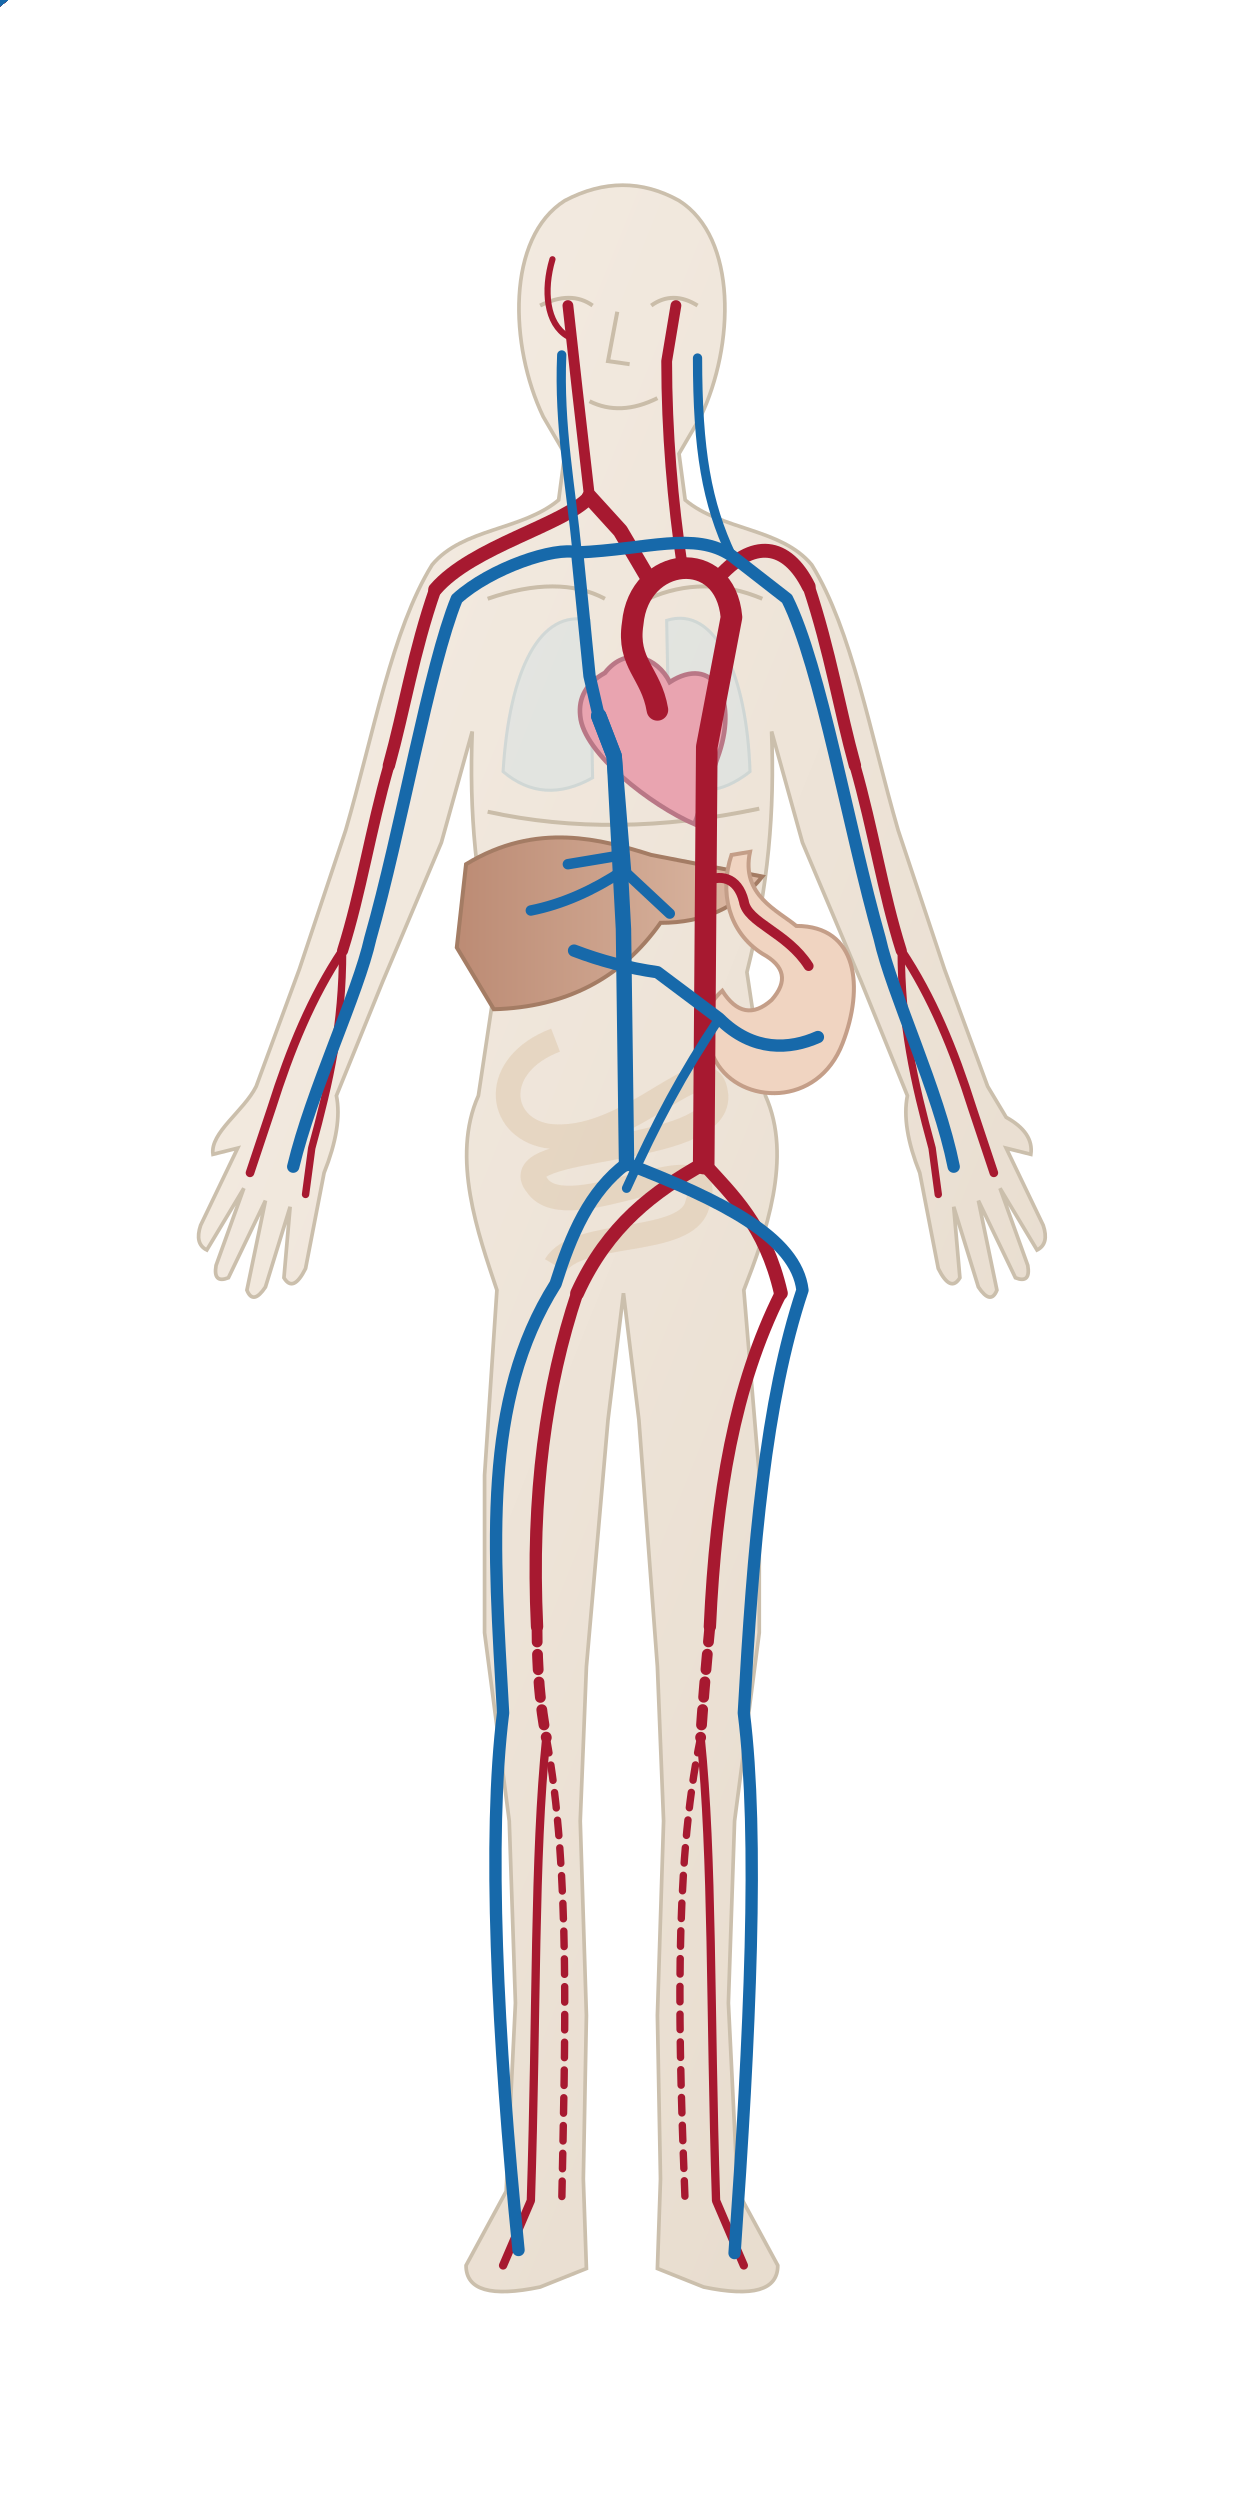
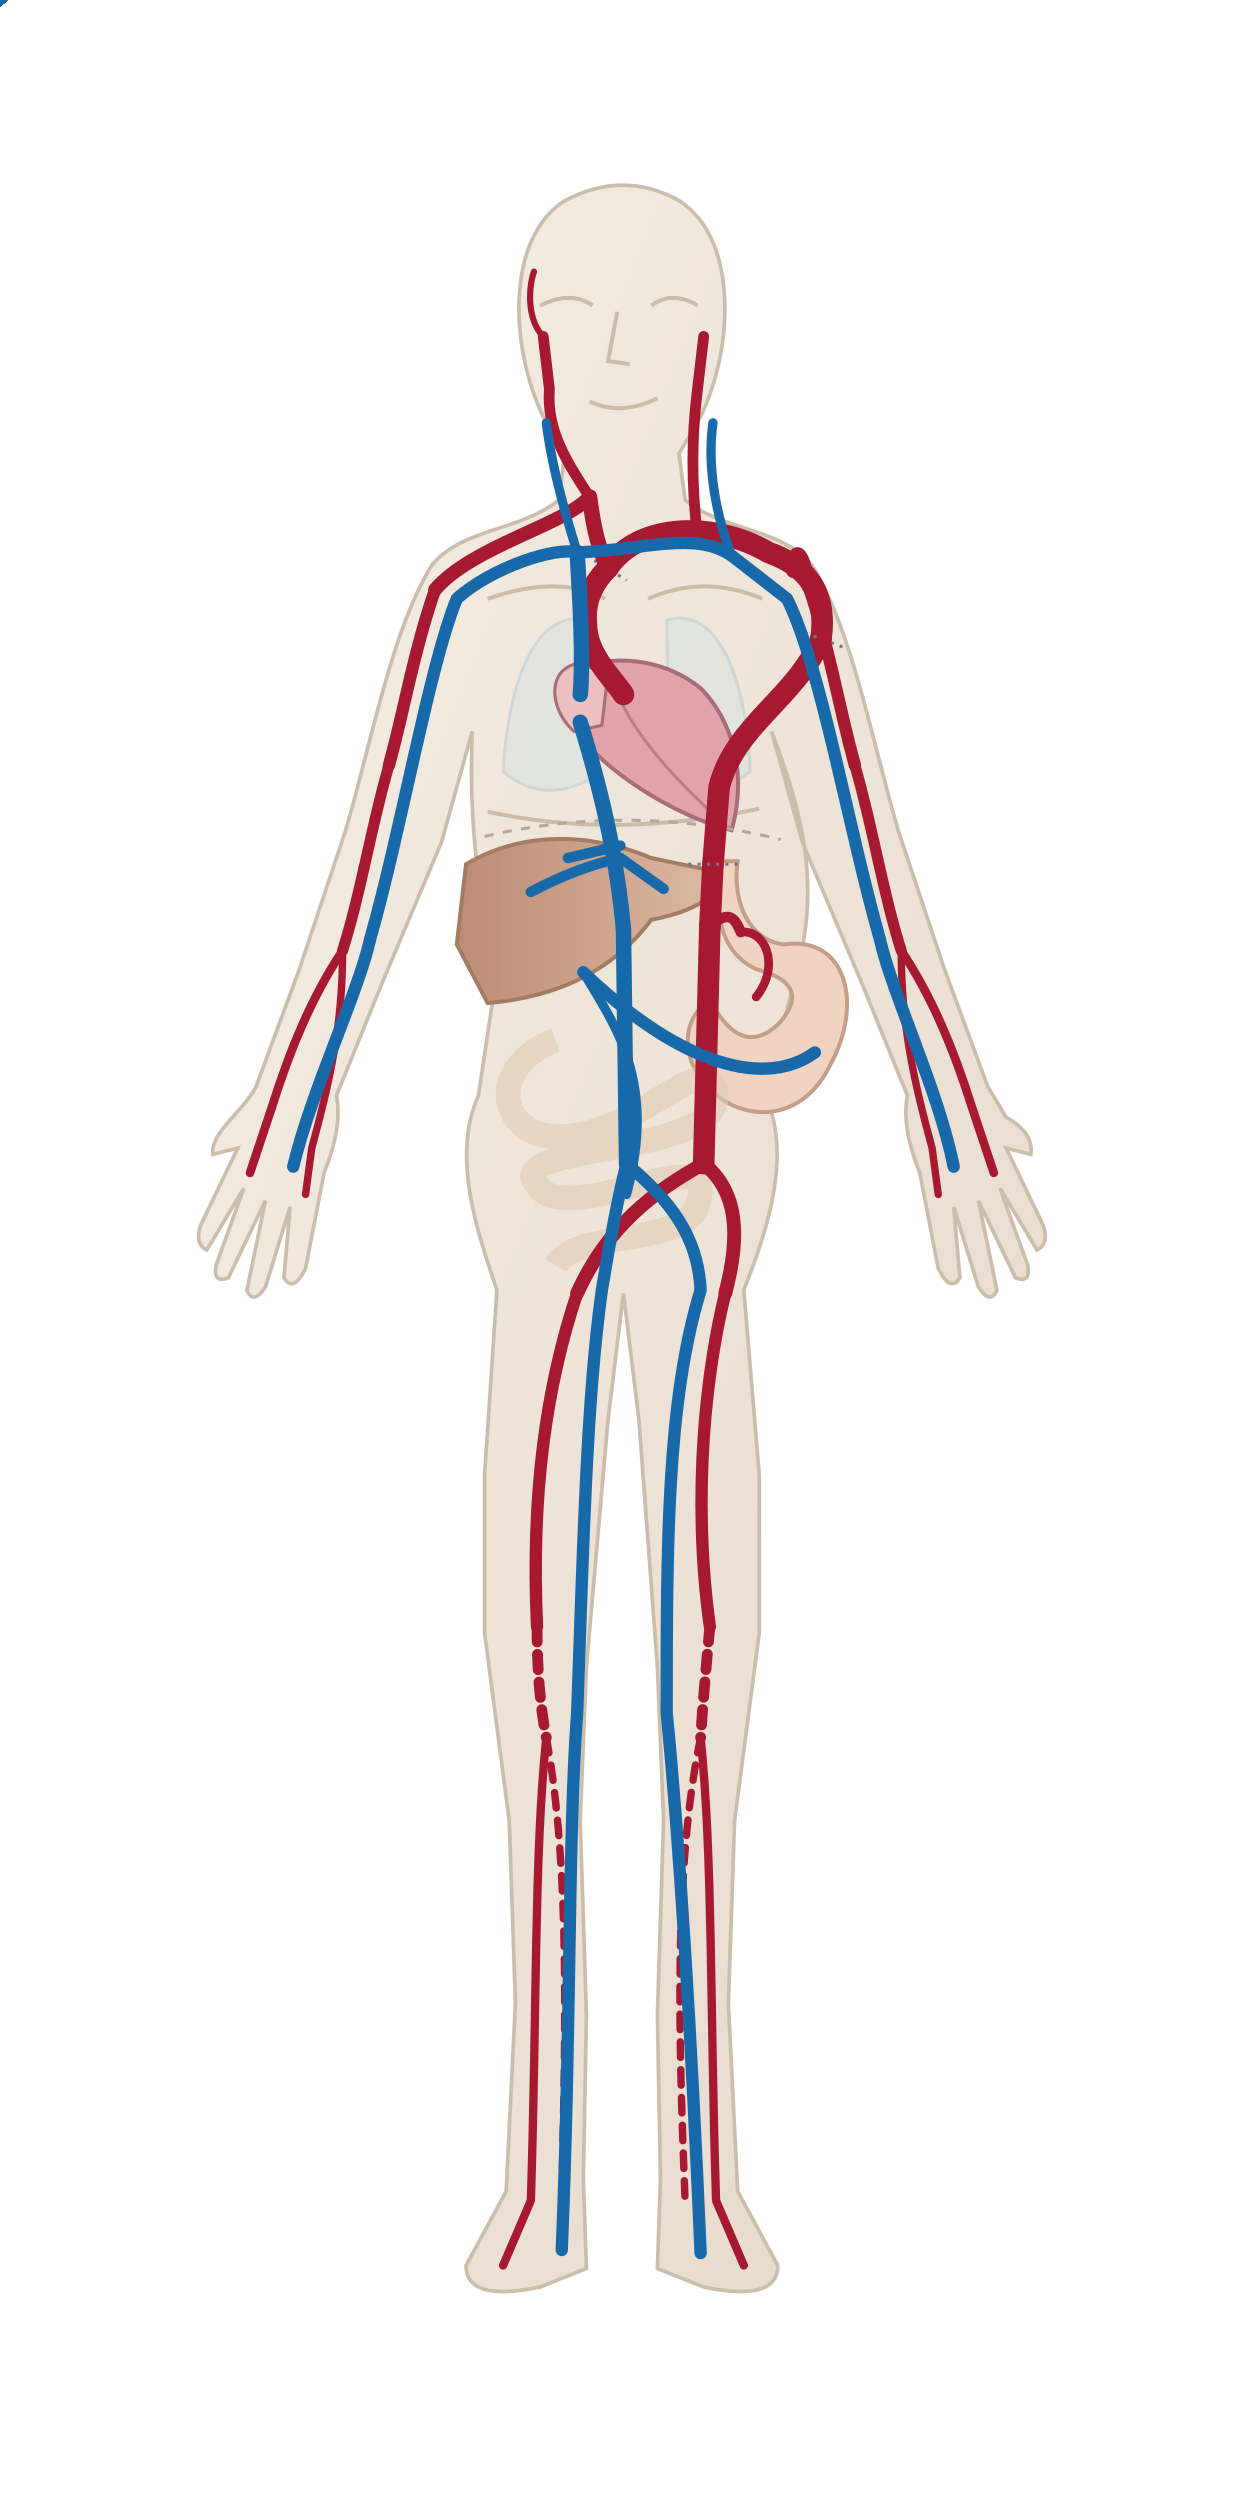
<svg xmlns="http://www.w3.org/2000/svg" viewBox="0 0 400 810" role="img" aria-label="全身主要動靜脈解剖底圖">
  <defs>
    <linearGradient id="anatomy-skin" x2="1" y2="1">
      <stop stop-color="#f6eee5" />
      <stop offset="1" stop-color="#e5d9ca" />
    </linearGradient>
    <linearGradient id="anatomy-liver">
      <stop stop-color="#bc8b74" />
      <stop offset="1" stop-color="#ddbaa5" />
    </linearGradient>
  </defs>
-   <path class="body" fill="url(#anatomy-skin)" stroke="#cbbfac" stroke-width="1.2" d="M183 65C164 77 165 112 176 135L183 147L181 162C169 172 150 171 140 183C127 204 121 238 112 269L97 314L83 352C79 360 68 367 69 374L77 372L65 397Q63 403 67 405L79 385L70 410Q69 416 74 414L86 389L80 418Q82 423 86 417L94 391L92 414Q95 419 99 411L105 380Q111 365 109 355L124 318L143 273L153 237C152 263 154 287 161 315L155 355C146 375 155 400 161 418L157 478L157 529L165 590L167 649L164 710L151 734Q151 746 175 741L190 735L189 706L190 653L188 590L190 540L197 460L202 419L207 460L213 540L215 590L213 653L214 706L213 735L228 741Q252 746 252 734L239 710L236 649L238 590L246 529L246 478L241 418C248 400 257 375 248 355L242 315C249 287 251 263 250 237L260 273L279 318L294 355Q292 365 298 380L304 411Q308 419 311 414L309 391L317 417Q321 423 323 418L317 389L329 414Q334 416 333 410L324 385L336 405Q340 403 338 397L326 372L334 374Q335 367 326 362L320 352L306 314L291 269C282 238 276 204 263 183C253 171 234 172 222 162L220 147L227 135C238 112 239 77 220 65Q202 55 183 65Z" />
+   <path class="body" fill="url(#anatomy-skin)" stroke="#cbbfac" stroke-width="1.2" d="M183 65C164 77 165 112 176 135L183 147L181 162C169 172 150 171 140 183C127 204 121 238 112 269L97 314L83 352C79 360 68 367 69 374L77 372L65 397Q63 403 67 405L79 385L70 410Q69 416 74 414L86 389L80 418Q82 423 86 417L94 391L92 414Q95 419 99 411L105 380Q111 365 109 355L124 318L143 273L153 237C152 263 154 287 161 315L155 355C146 375 155 400 161 418L157 478L157 529L165 590L167 649L164 710L151 734Q151 746 175 741L190 735L189 706L190 653L188 590L190 540L197 460L202 419L207 460L213 540L215 590L213 653L214 706L213 735L228 741Q252 746 252 734L239 710L236 649L238 590L246 529L246 478L241 418C248 400 257 375 248 355L258 315C266 287 260 263 250 237L260 273L279 318L294 355Q292 365 298 380L304 411Q308 419 311 414L309 391L317 417Q321 423 323 418L317 389L329 414Q334 416 333 410L324 385L336 405Q340 403 338 397L326 372L334 374Q335 367 326 362L320 352L306 314L291 269C282 238 276 204 263 183C253 171 234 172 222 162L220 147L227 135C238 112 239 77 220 65Q202 55 183 65Z" />
  <path d="M175 99Q185 94 192 99M211 99Q218 94 226 99M200 101L197 117L204 118M191 130Q201 135 213 129M158 194Q181 186 196 194M210 194Q228 186 247 194M158 263Q199 272 246 262" fill="none" stroke="#cabda9" stroke-width="1.3" />
  <path d="M191 201C175 197 165 217 163 250Q176 261 192 252Z M216 201C232 196 242 219 243 250Q229 261 217 252Z" fill="#d7e2e4" opacity=".55" stroke="#b6cbd0" />
-   <path d="M196 218C203 209 213 213 217 221C231 212 239 226 233 244L225 267C211 261 189 244 188 232Q187 223 196 218Z" fill="#e9a4b0" stroke="#b97786" stroke-width="1.5" />
-   <path d="M151 280C174 266 195 272 211 277L247 284Q235 299 214 299Q195 326 160 327L148 307Z" fill="url(#anatomy-liver)" stroke="#a47c64" stroke-width="1.3" />
-   <path d="M243 276C240 290 252 295 258 300C278 300 280 320 273 338C265 359 240 358 232 344Q224 330 234 321Q241 332 250 324Q258 315 247 309C236 302 233 289 237 277Z" fill="#f0d4c1" stroke="#c49e88" stroke-width="1.3" />
+   <g data-organ="heart">
+     <path d="M189 216C201 212 216 214 227 223C238 234 242 252 237 269C224 266 203 255 191 242C184 234 183 224 189 216Z" fill="#e2a3aa" stroke="#a96c79" stroke-width="1.3" />
+     <path d="M187 215C177 217 178 230 186 237L195 235L197 218Z" fill="#ecc0bf" stroke="#a96c79" stroke-width="1" />
+     <path d="M198 219C202 233 214 249 237 269" fill="none" stroke="#bb7e89" stroke-width="1" />
+   </g>
+   <path data-organ="liver" d="M151 280C173 267 197 272 211 278L235 283Q232 294 211 298Q193 322 158 325L148 306Z" fill="url(#anatomy-liver)" stroke="#a47c64" stroke-width="1.3" />
+   <path data-organ="stomach" d="M239 279C237 294 244 305 254 306C274 303 280 325 269 345C258 368 232 363 224 344Q220 331 230 324Q240 343 252 332Q264 319 245 314C232 308 231 292 234 279Z" fill="#f0d4c1" stroke="#c49e88" stroke-width="1.3" />
  <path d="M180 337C159 345 161 365 177 368C204 372 230 336 232 355C233 375 162 370 174 384C184 399 234 367 226 390C223 404 187 398 180 410" fill="none" stroke="#e0ccb3" stroke-width="8" opacity=".6" />
-   <path class="vessel" data-routes="right-hand left-hand left-foot stomach" data-vessel="aorta" d="M213 230C211 218 203 215 205 202C207 180 235 177 237 200L229 242L228 377" fill="none" stroke="#a71930" stroke-width="7" stroke-linecap="round" stroke-linejoin="round" />
+   <path d="M157 271Q204 260 253 272" stroke="#b9a899" stroke-width="1" fill="none" stroke-dasharray="3 3" />
+   <path class="vessel" data-routes="right-hand left-hand left-foot stomach" data-aortic-segment="ascending" data-vessel="aorta-ascending" d="M202 225C198 219 190 212 190 202Q189 192 197 184" fill="none" stroke="#a71930" stroke-width="7" stroke-linecap="round" stroke-linejoin="round" />
  <g class="blood-arrow" data-routes="right-hand left-hand left-foot stomach">
    <path d="M-4 -4L1 0L-4 4" fill="none" stroke="#a71930" stroke-width="2">
-       <animateMotion dur=".4s" begin="0s" repeatCount="indefinite" rotate="auto" path="M213 230C211 218 203 215 205 202C207 180 235 177 237 200L229 242L228 377" />
-     </path>
-   </g>
-   <path class="vessel" data-routes="right-hand" data-vessel="brachiocephalic-artery" d="M211 189L201 172L191 161" fill="none" stroke="#a71930" stroke-width="5" stroke-linecap="round" stroke-linejoin="round" />
-   <g class="blood-arrow" data-routes="right-hand">
-     <path d="M-4 -4L1 0L-4 4" fill="none" stroke="#a71930" stroke-width="2">
-       <animateMotion dur=".4s" begin="0s" repeatCount="indefinite" rotate="auto" path="M211 189L201 172L191 161" />
+       <animateMotion dur=".4s" begin="0s" repeatCount="indefinite" rotate="auto" path="M202 225C198 219 190 212 190 202Q189 192 197 184" />
+     </path>
+   </g>
+   <path class="vessel" data-routes="right-hand left-hand left-foot stomach" data-aortic-segment="arch" data-vessel="aorta-arch" d="M197 184C207 169 232 169 249 179Q269 186 266 207" fill="none" stroke="#a71930" stroke-width="7" stroke-linecap="round" stroke-linejoin="round" />
+   <g class="blood-arrow" data-routes="right-hand left-hand left-foot stomach">
+     <path d="M-4 -4L1 0L-4 4" fill="none" stroke="#a71930" stroke-width="2">
+       <animateMotion dur=".4s" begin="0s" repeatCount="indefinite" rotate="auto" path="M197 184C207 169 232 169 249 179Q269 186 266 207" />
+     </path>
+   </g>
+   <path class="vessel" data-routes="left-foot stomach" data-aortic-segment="thoracic" data-vessel="aorta-thoracic" d="M266 207C258 226 238 235 233 255L231 280" fill="none" stroke="#a71930" stroke-width="7" stroke-linecap="round" stroke-linejoin="round" />
+   <g class="blood-arrow" data-routes="left-foot stomach">
+     <path d="M-4 -4L1 0L-4 4" fill="none" stroke="#a71930" stroke-width="2">
+       <animateMotion dur=".4s" begin="0s" repeatCount="indefinite" rotate="auto" path="M266 207C258 226 238 235 233 255L231 280" />
+     </path>
+   </g>
+   <path class="vessel" data-routes="left-foot stomach" data-aortic-segment="abdominal" data-vessel="aorta-abdominal" d="M231 280L230 300" fill="none" stroke="#a71930" stroke-width="7" stroke-linecap="round" stroke-linejoin="round" />
+   <g class="blood-arrow" data-routes="left-foot stomach">
+     <path d="M-4 -4L1 0L-4 4" fill="none" stroke="#a71930" stroke-width="2">
+       <animateMotion dur=".4s" begin="0s" repeatCount="indefinite" rotate="auto" path="M231 280L230 300" />
+     </path>
+   </g>
+   <path class="vessel" data-routes="left-foot" data-aortic-segment="abdominal" data-vessel="aorta-abdominal" d="M230 300L228 377" fill="none" stroke="#a71930" stroke-width="7" stroke-linecap="round" stroke-linejoin="round" />
+   <g class="blood-arrow" data-routes="left-foot">
+     <path d="M-4 -4L1 0L-4 4" fill="none" stroke="#a71930" stroke-width="2">
+       <animateMotion dur=".4s" begin="0s" repeatCount="indefinite" rotate="auto" path="M230 300L228 377" />
+     </path>
+   </g>
+   <path class="segment-mark" d="M190 180L203 188" fill="none" stroke="#6d7880" stroke-width="1" stroke-dasharray="1 2" />
+   <path class="segment-mark" d="M258 204L274 210" fill="none" stroke="#6d7880" stroke-width="1" stroke-dasharray="1 2" />
+   <path class="segment-mark" d="M223 280L239 280" fill="none" stroke="#6d7880" stroke-width="1" stroke-dasharray="1 2" />
+   <path class="vessel" data-routes="right-hand" data-vessel="brachiocephalic-artery" d="M197 184C193 176 192 168 191 161" fill="none" stroke="#a71930" stroke-width="5" stroke-linecap="round" stroke-linejoin="round" />
+   <g class="blood-arrow" data-routes="right-hand">
+     <path d="M-4 -4L1 0L-4 4" fill="none" stroke="#a71930" stroke-width="2">
+       <animateMotion dur=".4s" begin="0s" repeatCount="indefinite" rotate="auto" path="M197 184C193 176 192 168 191 161" />
    </path>
  </g>
  <path class="vessel" data-routes="right-hand" data-vessel="right-subclavian" d="M191 161C183 170 153 177 141 191" fill="none" stroke="#a71930" stroke-width="4.5" stroke-linecap="round" stroke-linejoin="round" />
  <g class="blood-arrow" data-routes="right-hand">
    <path d="M-4 -4L1 0L-4 4" fill="none" stroke="#a71930" stroke-width="2">
      <animateMotion dur=".4s" begin="0s" repeatCount="indefinite" rotate="auto" path="M191 161C183 170 153 177 141 191" />
    </path>
  </g>
-   <path class="vessel" data-vessel="right-carotid" d="M191 161L187 126L184 99" fill="none" stroke="#a71930" stroke-width="3.5" stroke-linecap="round" stroke-linejoin="round" />
-   <path class="vessel" data-vessel="right-temporal" d="M184 109C177 105 176 94 179 84" fill="none" stroke="#a71930" stroke-width="2" stroke-linecap="round" stroke-linejoin="round" />
-   <path class="vessel" data-vessel="left-carotid" d="M221 183C218 163 216 140 216 117L219 99" fill="none" stroke="#a71930" stroke-width="3.5" stroke-linecap="round" stroke-linejoin="round" />
-   <path class="vessel" data-routes="left-hand" data-vessel="left-subclavian" d="M232 188C244 174 255 176 262 190" fill="none" stroke="#a71930" stroke-width="4.5" stroke-linecap="round" stroke-linejoin="round" />
-   <g class="blood-arrow" data-routes="left-hand">
-     <path d="M-4 -4L1 0L-4 4" fill="none" stroke="#a71930" stroke-width="2">
-       <animateMotion dur=".4s" begin="0s" repeatCount="indefinite" rotate="auto" path="M232 188C244 174 255 176 262 190" />
+   <path class="vessel" data-vessel="right-carotid" d="M191 161C184 150 177 140 178 126L176 109" fill="none" stroke="#a71930" stroke-width="3.5" stroke-linecap="round" stroke-linejoin="round" />
+   <path class="vessel" data-vessel="right-temporal" d="M176 109C171 104 171 94 173 88" fill="none" stroke="#a71930" stroke-width="2" stroke-linecap="round" stroke-linejoin="round" />
+   <path class="vessel" data-vessel="left-carotid" d="M226 174C224 157 224 142 226 126L228 109" fill="none" stroke="#a71930" stroke-width="3.5" stroke-linecap="round" stroke-linejoin="round" />
+   <path class="vessel" data-routes="left-hand" data-vessel="left-subclavian" d="M257 185C257 177 260 177 262 190" fill="none" stroke="#a71930" stroke-width="4.5" stroke-linecap="round" stroke-linejoin="round" />
+   <g class="blood-arrow" data-routes="left-hand">
+     <path d="M-4 -4L1 0L-4 4" fill="none" stroke="#a71930" stroke-width="2">
+       <animateMotion dur=".4s" begin="0s" repeatCount="indefinite" rotate="auto" path="M257 185C257 177 260 177 262 190" />
    </path>
  </g>
  <path class="vessel" data-routes="right-hand" data-vessel="right-axillary" d="M141 191C134 211 131 230 126 248" fill="none" stroke="#a71930" stroke-width="4" stroke-linecap="round" stroke-linejoin="round" />
  <g class="blood-arrow" data-routes="right-hand">
    <path d="M-4 -4L1 0L-4 4" fill="none" stroke="#a71930" stroke-width="2">
      <animateMotion dur=".4s" begin="0s" repeatCount="indefinite" rotate="auto" path="M141 191C134 211 131 230 126 248" />
    </path>
  </g>
  <path class="vessel" data-routes="right-hand" data-vessel="right-brachial" d="M126 248C120 269 117 289 111 308" fill="none" stroke="#a71930" stroke-width="3.6" stroke-linecap="round" stroke-linejoin="round" />
  <g class="blood-arrow" data-routes="right-hand">
    <path d="M-4 -4L1 0L-4 4" fill="none" stroke="#a71930" stroke-width="2">
      <animateMotion dur=".4s" begin="0s" repeatCount="indefinite" rotate="auto" path="M126 248C120 269 117 289 111 308" />
    </path>
  </g>
  <path class="vessel" data-routes="right-hand" data-vessel="right-radial" d="M111 308C101 323 94 340 88 359L81 380" fill="none" stroke="#a71930" stroke-width="2.8" stroke-linecap="round" stroke-linejoin="round" />
  <g class="blood-arrow" data-routes="right-hand">
    <path d="M-4 -4L1 0L-4 4" fill="none" stroke="#a71930" stroke-width="2">
      <animateMotion dur=".4s" begin="0s" repeatCount="indefinite" rotate="auto" path="M111 308C101 323 94 340 88 359L81 380" />
    </path>
  </g>
  <path class="vessel" data-routes="right-hand" data-vessel="right-ulnar" d="M111 308C111 332 107 350 101 372L99 387" fill="none" stroke="#a71930" stroke-width="2.4" stroke-linecap="round" stroke-linejoin="round" />
  <g class="blood-arrow" data-routes="right-hand">
    <path d="M-4 -4L1 0L-4 4" fill="none" stroke="#a71930" stroke-width="2">
      <animateMotion dur=".4s" begin="0s" repeatCount="indefinite" rotate="auto" path="M111 308C111 332 107 350 101 372L99 387" />
    </path>
  </g>
-   <path class="vessel" data-routes="right-hand" data-vessel="right-arm-return" d="M95 378C101 353 116 322 120 304C130 269 139 216 148 194C159 184 180 177 187 179L191 219L194 232" fill="none" stroke="#1769aa" stroke-width="4" stroke-linecap="round" stroke-linejoin="round" />
-   <g class="blood-arrow" data-routes="right-hand">
-     <path d="M-4 -4L1 0L-4 4" fill="none" stroke="#1769aa" stroke-width="2">
-       <animateMotion dur=".4s" begin="0s" repeatCount="indefinite" rotate="auto" path="M95 378C101 353 116 322 120 304C130 269 139 216 148 194C159 184 180 177 187 179L191 219L194 232" />
+   <path class="vessel" data-routes="right-hand" data-vessel="right-arm-return" d="M95 378C101 353 116 322 120 304C130 269 139 216 148 194C159 184 180 177 187 179" fill="none" stroke="#1769aa" stroke-width="4" stroke-linecap="round" stroke-linejoin="round" />
+   <g class="blood-arrow" data-routes="right-hand">
+     <path d="M-4 -4L1 0L-4 4" fill="none" stroke="#1769aa" stroke-width="2">
+       <animateMotion dur=".4s" begin="0s" repeatCount="indefinite" rotate="auto" path="M95 378C101 353 116 322 120 304C130 269 139 216 148 194C159 184 180 177 187 179" />
    </path>
  </g>
  <path class="vessel" data-routes="left-hand" data-vessel="left-axillary" d="M262 190C269 211 272 230 277 248" fill="none" stroke="#a71930" stroke-width="4" stroke-linecap="round" stroke-linejoin="round" />
  <g class="blood-arrow" data-routes="left-hand">
    <path d="M-4 -4L1 0L-4 4" fill="none" stroke="#a71930" stroke-width="2">
      <animateMotion dur=".4s" begin="0s" repeatCount="indefinite" rotate="auto" path="M262 190C269 211 272 230 277 248" />
    </path>
  </g>
  <path class="vessel" data-routes="left-hand" data-vessel="left-brachial" d="M277 248C283 269 286 289 292 308" fill="none" stroke="#a71930" stroke-width="3.6" stroke-linecap="round" stroke-linejoin="round" />
  <g class="blood-arrow" data-routes="left-hand">
    <path d="M-4 -4L1 0L-4 4" fill="none" stroke="#a71930" stroke-width="2">
      <animateMotion dur=".4s" begin="0s" repeatCount="indefinite" rotate="auto" path="M277 248C283 269 286 289 292 308" />
    </path>
  </g>
  <path class="vessel" data-routes="left-hand" data-vessel="left-radial" d="M292 308C302 323 309 340 315 359L322 380" fill="none" stroke="#a71930" stroke-width="2.8" stroke-linecap="round" stroke-linejoin="round" />
  <g class="blood-arrow" data-routes="left-hand">
    <path d="M-4 -4L1 0L-4 4" fill="none" stroke="#a71930" stroke-width="2">
      <animateMotion dur=".4s" begin="0s" repeatCount="indefinite" rotate="auto" path="M292 308C302 323 309 340 315 359L322 380" />
    </path>
  </g>
  <path class="vessel" data-routes="left-hand" data-vessel="left-ulnar" d="M292 308C292 332 296 350 302 372L304 387" fill="none" stroke="#a71930" stroke-width="2.4" stroke-linecap="round" stroke-linejoin="round" />
  <g class="blood-arrow" data-routes="left-hand">
    <path d="M-4 -4L1 0L-4 4" fill="none" stroke="#a71930" stroke-width="2">
      <animateMotion dur=".4s" begin="0s" repeatCount="indefinite" rotate="auto" path="M292 308C292 332 296 350 302 372L304 387" />
    </path>
  </g>
  <path class="vessel" data-routes="left-hand" data-vessel="left-arm-return" d="M309 378C304 353 289 322 285 304C275 269 266 216 255 194L237 180C225 172 210 178 187 179" fill="none" stroke="#1769aa" stroke-width="4" stroke-linecap="round" stroke-linejoin="round" />
  <g class="blood-arrow" data-routes="left-hand">
    <path d="M-4 -4L1 0L-4 4" fill="none" stroke="#1769aa" stroke-width="2">
      <animateMotion dur=".4s" begin="0s" repeatCount="indefinite" rotate="auto" path="M309 378C304 353 289 322 285 304C275 269 266 216 255 194L237 180C225 172 210 178 187 179" />
    </path>
  </g>
-   <path class="vessel" data-routes="stomach" data-vessel="coeliac-gastric" d="M228 286C233 283 239 284 241 292C242 299 255 302 262 313" fill="none" stroke="#a71930" stroke-width="3.2" stroke-linecap="round" stroke-linejoin="round" />
-   <g class="blood-arrow" data-routes="stomach">
-     <path d="M-4 -4L1 0L-4 4" fill="none" stroke="#a71930" stroke-width="2">
-       <animateMotion dur=".4s" begin="0s" repeatCount="indefinite" rotate="auto" path="M228 286C233 283 239 284 241 292C242 299 255 302 262 313" />
+   <path class="vessel" data-routes="right-hand left-hand" data-vessel="superior-vena-cava" d="M187 179C188 195 189 214 188 225" fill="none" stroke="#1769aa" stroke-width="5" stroke-linecap="round" stroke-linejoin="round" />
+   <g class="blood-arrow" data-routes="right-hand left-hand">
+     <path d="M-4 -4L1 0L-4 4" fill="none" stroke="#1769aa" stroke-width="2">
+       <animateMotion dur=".4s" begin="0s" repeatCount="indefinite" rotate="auto" path="M187 179C188 195 189 214 188 225" />
+     </path>
+   </g>
+   <path class="vessel" data-routes="stomach" data-vessel="coeliac-trunk" d="M230 300C236 295 238 297 240 302" fill="none" stroke="#a71930" stroke-width="3.4" stroke-linecap="round" stroke-linejoin="round" />
+   <g class="blood-arrow" data-routes="stomach">
+     <path d="M-4 -4L1 0L-4 4" fill="none" stroke="#a71930" stroke-width="2">
+       <animateMotion dur=".4s" begin="0s" repeatCount="indefinite" rotate="auto" path="M230 300C236 295 238 297 240 302" />
+     </path>
+   </g>
+   <path class="vessel" data-routes="stomach" data-vessel="gastric-artery" d="M240 302C248 301 253 313 245 323" fill="none" stroke="#a71930" stroke-width="2.8" stroke-linecap="round" stroke-linejoin="round" />
+   <g class="blood-arrow" data-routes="stomach">
+     <path d="M-4 -4L1 0L-4 4" fill="none" stroke="#a71930" stroke-width="2">
+       <animateMotion dur=".4s" begin="0s" repeatCount="indefinite" rotate="auto" path="M240 302C248 301 253 313 245 323" />
    </path>
  </g>
  <path class="vessel" data-vessel="right-iliac" d="M228 377C212 386 197 397 187 419" fill="none" stroke="#a71930" stroke-width="4.5" stroke-linecap="round" stroke-linejoin="round" />
  <path class="vessel" data-vessel="right-femoral" d="M187 419C177 449 172 484 174 527" fill="none" stroke="#a71930" stroke-width="4" stroke-linecap="round" stroke-linejoin="round" />
  <path class="vessel" data-vessel="right-popliteal" d="M174 527Q174 548 177 563" fill="none" stroke="#a71930" stroke-width="3.5" stroke-linecap="round" stroke-linejoin="round" stroke-dasharray="5 4" />
  <path class="vessel" data-vessel="right-anterior-tibial" d="M177 563C173 602 174 650 172 713L163 734" fill="none" stroke="#a71930" stroke-width="2.7" stroke-linecap="round" stroke-linejoin="round" />
  <path class="vessel" data-vessel="right-posterior-tibial" d="M177 563C185 606 183 663 182 714" fill="none" stroke="#a71930" stroke-width="2.4" stroke-linecap="round" stroke-linejoin="round" stroke-dasharray="5 4" />
-   <path class="vessel" data-routes="left-foot" data-vessel="left-iliac" d="M228 377C237 387 248 397 253 419" fill="none" stroke="#a71930" stroke-width="4.5" stroke-linecap="round" stroke-linejoin="round" />
-   <g class="blood-arrow" data-routes="left-foot">
-     <path d="M-4 -4L1 0L-4 4" fill="none" stroke="#a71930" stroke-width="2">
-       <animateMotion dur=".4s" begin="0s" repeatCount="indefinite" rotate="auto" path="M228 377C237 387 248 397 253 419" />
-     </path>
-   </g>
-   <path class="vessel" data-routes="left-foot" data-vessel="left-femoral" d="M253 419C238 449 232 484 230 527" fill="none" stroke="#a71930" stroke-width="4" stroke-linecap="round" stroke-linejoin="round" />
-   <g class="blood-arrow" data-routes="left-foot">
-     <path d="M-4 -4L1 0L-4 4" fill="none" stroke="#a71930" stroke-width="2">
-       <animateMotion dur=".4s" begin="0s" repeatCount="indefinite" rotate="auto" path="M253 419C238 449 232 484 230 527" />
+   <path class="vessel" data-routes="left-foot" data-vessel="left-iliac" d="M228 377C239 386 240 400 235 419" fill="none" stroke="#a71930" stroke-width="4.5" stroke-linecap="round" stroke-linejoin="round" />
+   <g class="blood-arrow" data-routes="left-foot">
+     <path d="M-4 -4L1 0L-4 4" fill="none" stroke="#a71930" stroke-width="2">
+       <animateMotion dur=".4s" begin="0s" repeatCount="indefinite" rotate="auto" path="M228 377C239 386 240 400 235 419" />
+     </path>
+   </g>
+   <path class="vessel" data-routes="left-foot" data-vessel="left-femoral" d="M235 419C229 443 224 484 230 527" fill="none" stroke="#a71930" stroke-width="4" stroke-linecap="round" stroke-linejoin="round" />
+   <g class="blood-arrow" data-routes="left-foot">
+     <path d="M-4 -4L1 0L-4 4" fill="none" stroke="#a71930" stroke-width="2">
+       <animateMotion dur=".4s" begin="0s" repeatCount="indefinite" rotate="auto" path="M235 419C229 443 224 484 230 527" />
    </path>
  </g>
  <path class="vessel" data-routes="left-foot" data-vessel="left-popliteal" d="M230 527Q228 548 227 563" fill="none" stroke="#a71930" stroke-width="3.5" stroke-linecap="round" stroke-linejoin="round" stroke-dasharray="5 4" />
  <g class="blood-arrow" data-routes="left-foot">
    <path d="M-4 -4L1 0L-4 4" fill="none" stroke="#a71930" stroke-width="2">
      <animateMotion dur=".4s" begin="0s" repeatCount="indefinite" rotate="auto" path="M230 527Q228 548 227 563" />
    </path>
  </g>
  <path class="vessel" data-routes="left-foot" data-vessel="left-anterior-tibial" d="M227 563C231 602 230 650 232 713L241 734" fill="none" stroke="#a71930" stroke-width="2.7" stroke-linecap="round" stroke-linejoin="round" />
  <g class="blood-arrow" data-routes="left-foot">
    <path d="M-4 -4L1 0L-4 4" fill="none" stroke="#a71930" stroke-width="2">
      <animateMotion dur=".4s" begin="0s" repeatCount="indefinite" rotate="auto" path="M227 563C231 602 230 650 232 713L241 734" />
    </path>
  </g>
  <path class="vessel" data-routes="left-foot" data-vessel="left-posterior-tibial" d="M227 563C218 606 220 663 222 714" fill="none" stroke="#a71930" stroke-width="2.4" stroke-linecap="round" stroke-linejoin="round" stroke-dasharray="5 4" />
  <g class="blood-arrow" data-routes="left-foot">
    <path d="M-4 -4L1 0L-4 4" fill="none" stroke="#a71930" stroke-width="2">
      <animateMotion dur=".4s" begin="0s" repeatCount="indefinite" rotate="auto" path="M227 563C218 606 220 663 222 714" />
    </path>
  </g>
-   <path class="vessel" data-routes="left-foot" data-vessel="left-leg-return" d="M238 730C243 659 246 595 241 555C244 501 248 454 260 418C258 401 234 389 203 377" fill="none" stroke="#1769aa" stroke-width="4" stroke-linecap="round" stroke-linejoin="round" />
-   <g class="blood-arrow" data-routes="left-foot">
-     <path d="M-4 -4L1 0L-4 4" fill="none" stroke="#1769aa" stroke-width="2">
-       <animateMotion dur=".4s" begin="0s" repeatCount="indefinite" rotate="auto" path="M238 730C243 659 246 595 241 555C244 501 248 454 260 418C258 401 234 389 203 377" />
-     </path>
-   </g>
-   <path class="vessel" data-routes="left-foot stomach" data-vessel="inferior-vena-cava" d="M203 377L202 301L199 245L194 232" fill="none" stroke="#1769aa" stroke-width="5" stroke-linecap="round" stroke-linejoin="round" />
+   <path class="vessel" data-routes="left-foot" data-vessel="left-leg-return" d="M227 730C224 659 220 595 216 555C216 501 216 454 227 418C226 400 217 389 203 377" fill="none" stroke="#1769aa" stroke-width="4" stroke-linecap="round" stroke-linejoin="round" />
+   <g class="blood-arrow" data-routes="left-foot">
+     <path d="M-4 -4L1 0L-4 4" fill="none" stroke="#1769aa" stroke-width="2">
+       <animateMotion dur=".4s" begin="0s" repeatCount="indefinite" rotate="auto" path="M227 730C224 659 220 595 216 555C216 501 216 454 227 418C226 400 217 389 203 377" />
+     </path>
+   </g>
+   <path class="vessel" data-vessel="right-leg-return" d="M182 729C185 659 184 595 187 555C189 501 190 454 195 418C198 400 200 389 203 377" fill="none" stroke="#1769aa" stroke-width="4" stroke-linecap="round" stroke-linejoin="round" />
+   <path class="vessel" data-routes="left-foot" data-vessel="lower-vena-cava" d="M203 377L202 301" fill="none" stroke="#1769aa" stroke-width="5" stroke-linecap="round" stroke-linejoin="round" />
+   <g class="blood-arrow" data-routes="left-foot">
+     <path d="M-4 -4L1 0L-4 4" fill="none" stroke="#1769aa" stroke-width="2">
+       <animateMotion dur=".4s" begin="0s" repeatCount="indefinite" rotate="auto" path="M203 377L202 301" />
+     </path>
+   </g>
+   <path class="vessel" data-routes="left-foot stomach" data-vessel="inferior-vena-cava" d="M202 301C200 280 196 260 188 234" fill="none" stroke="#1769aa" stroke-width="5" stroke-linecap="round" stroke-linejoin="round" />
  <g class="blood-arrow" data-routes="left-foot stomach">
    <path d="M-4 -4L1 0L-4 4" fill="none" stroke="#1769aa" stroke-width="2">
-       <animateMotion dur=".4s" begin="0s" repeatCount="indefinite" rotate="auto" path="M203 377L202 301L199 245L194 232" />
-     </path>
-   </g>
-   <path class="vessel" data-vessel="right-leg-return" d="M168 729C161 659 158 595 163 555C160 501 156 454 180 416C185 400 191 386 203 377" fill="none" stroke="#1769aa" stroke-width="4" stroke-linecap="round" stroke-linejoin="round" />
-   <path class="vessel" data-routes="stomach" data-vessel="portal-vein" d="M265 336C256 340 244 341 233 330L213 315Q199 313 186 308" fill="none" stroke="#1769aa" stroke-width="4" stroke-linecap="round" stroke-linejoin="round" />
-   <g class="blood-arrow" data-routes="stomach">
-     <path d="M-4 -4L1 0L-4 4" fill="none" stroke="#1769aa" stroke-width="2">
-       <animateMotion dur=".4s" begin="0s" repeatCount="indefinite" rotate="auto" path="M265 336C256 340 244 341 233 330L213 315Q199 313 186 308" />
-     </path>
-   </g>
-   <path class="vessel" data-routes="stomach" data-vessel="intestinal-vein" d="M203 385C213 363 221 348 233 330" fill="none" stroke="#1769aa" stroke-width="3" stroke-linecap="round" stroke-linejoin="round" />
-   <g class="blood-arrow" data-routes="stomach">
-     <path d="M-4 -4L1 0L-4 4" fill="none" stroke="#1769aa" stroke-width="2">
-       <animateMotion dur=".4s" begin="0s" repeatCount="indefinite" rotate="auto" path="M203 385C213 363 221 348 233 330" />
-     </path>
-   </g>
-   <path class="vessel" data-routes="stomach" data-vessel="hepatic-veins" d="M172 295Q187 292 202 282M184 280L202 277M217 296L202 282" fill="none" stroke="#1769aa" stroke-width="3.4" stroke-linecap="round" stroke-linejoin="round" />
-   <g class="blood-arrow" data-routes="stomach">
-     <path d="M-4 -4L1 0L-4 4" fill="none" stroke="#1769aa" stroke-width="2">
-       <animateMotion dur=".4s" begin="0s" repeatCount="indefinite" rotate="auto" path="M172 295Q187 292 202 282M184 280L202 277M217 296L202 282" />
-     </path>
-   </g>
-   <path class="vessel" data-routes="stomach" data-vessel="hepatic-cava" d="M202 282L199 245L194 232" fill="none" stroke="#1769aa" stroke-width="5" stroke-linecap="round" stroke-linejoin="round" />
-   <g class="blood-arrow" data-routes="stomach">
-     <path d="M-4 -4L1 0L-4 4" fill="none" stroke="#1769aa" stroke-width="2">
-       <animateMotion dur=".4s" begin="0s" repeatCount="indefinite" rotate="auto" path="M202 282L199 245L194 232" />
-     </path>
-   </g>
-   <path class="vessel" data-vessel="right-jugular" d="M182 115C181 138 185 158 187 179" fill="none" stroke="#1769aa" stroke-width="3" stroke-linecap="round" stroke-linejoin="round" />
-   <path class="vessel" data-vessel="left-jugular" d="M226 116C226 146 229 163 237 180" fill="none" stroke="#1769aa" stroke-width="3" stroke-linecap="round" stroke-linejoin="round" />
+       <animateMotion dur=".4s" begin="0s" repeatCount="indefinite" rotate="auto" path="M202 301C200 280 196 260 188 234" />
+     </path>
+   </g>
+   <path class="vessel" data-routes="stomach" data-vessel="portal-vein" d="M264 341C246 354 217 342 189 315" fill="none" stroke="#1769aa" stroke-width="4" stroke-linecap="round" stroke-linejoin="round" />
+   <g class="blood-arrow" data-routes="stomach">
+     <path d="M-4 -4L1 0L-4 4" fill="none" stroke="#1769aa" stroke-width="2">
+       <animateMotion dur=".4s" begin="0s" repeatCount="indefinite" rotate="auto" path="M264 341C246 354 217 342 189 315" />
+     </path>
+   </g>
+   <path class="vessel" data-vessel="intestinal-vein" d="M203 387C213 350 199 332 189 315" fill="none" stroke="#1769aa" stroke-width="3" stroke-linecap="round" stroke-linejoin="round" />
+   <path class="vessel" data-routes="stomach" data-vessel="hepatic-veins" d="M172 289Q187 281 201 278M184 278L201 274M215 288L201 278" fill="none" stroke="#1769aa" stroke-width="3.4" stroke-linecap="round" stroke-linejoin="round" />
+   <g class="blood-arrow" data-routes="stomach">
+     <path d="M-4 -4L1 0L-4 4" fill="none" stroke="#1769aa" stroke-width="2">
+       <animateMotion dur=".4s" begin="0s" repeatCount="indefinite" rotate="auto" path="M172 289Q187 281 201 278M184 278L201 274M215 288L201 278" />
+     </path>
+   </g>
+   <path class="vessel" data-vessel="right-jugular" d="M177 137C179 153 184 169 187 179" fill="none" stroke="#1769aa" stroke-width="3" stroke-linecap="round" stroke-linejoin="round" />
+   <path class="vessel" data-vessel="left-jugular" d="M231 137C229 151 232 167 237 180" fill="none" stroke="#1769aa" stroke-width="3" stroke-linecap="round" stroke-linejoin="round" />
</svg>
